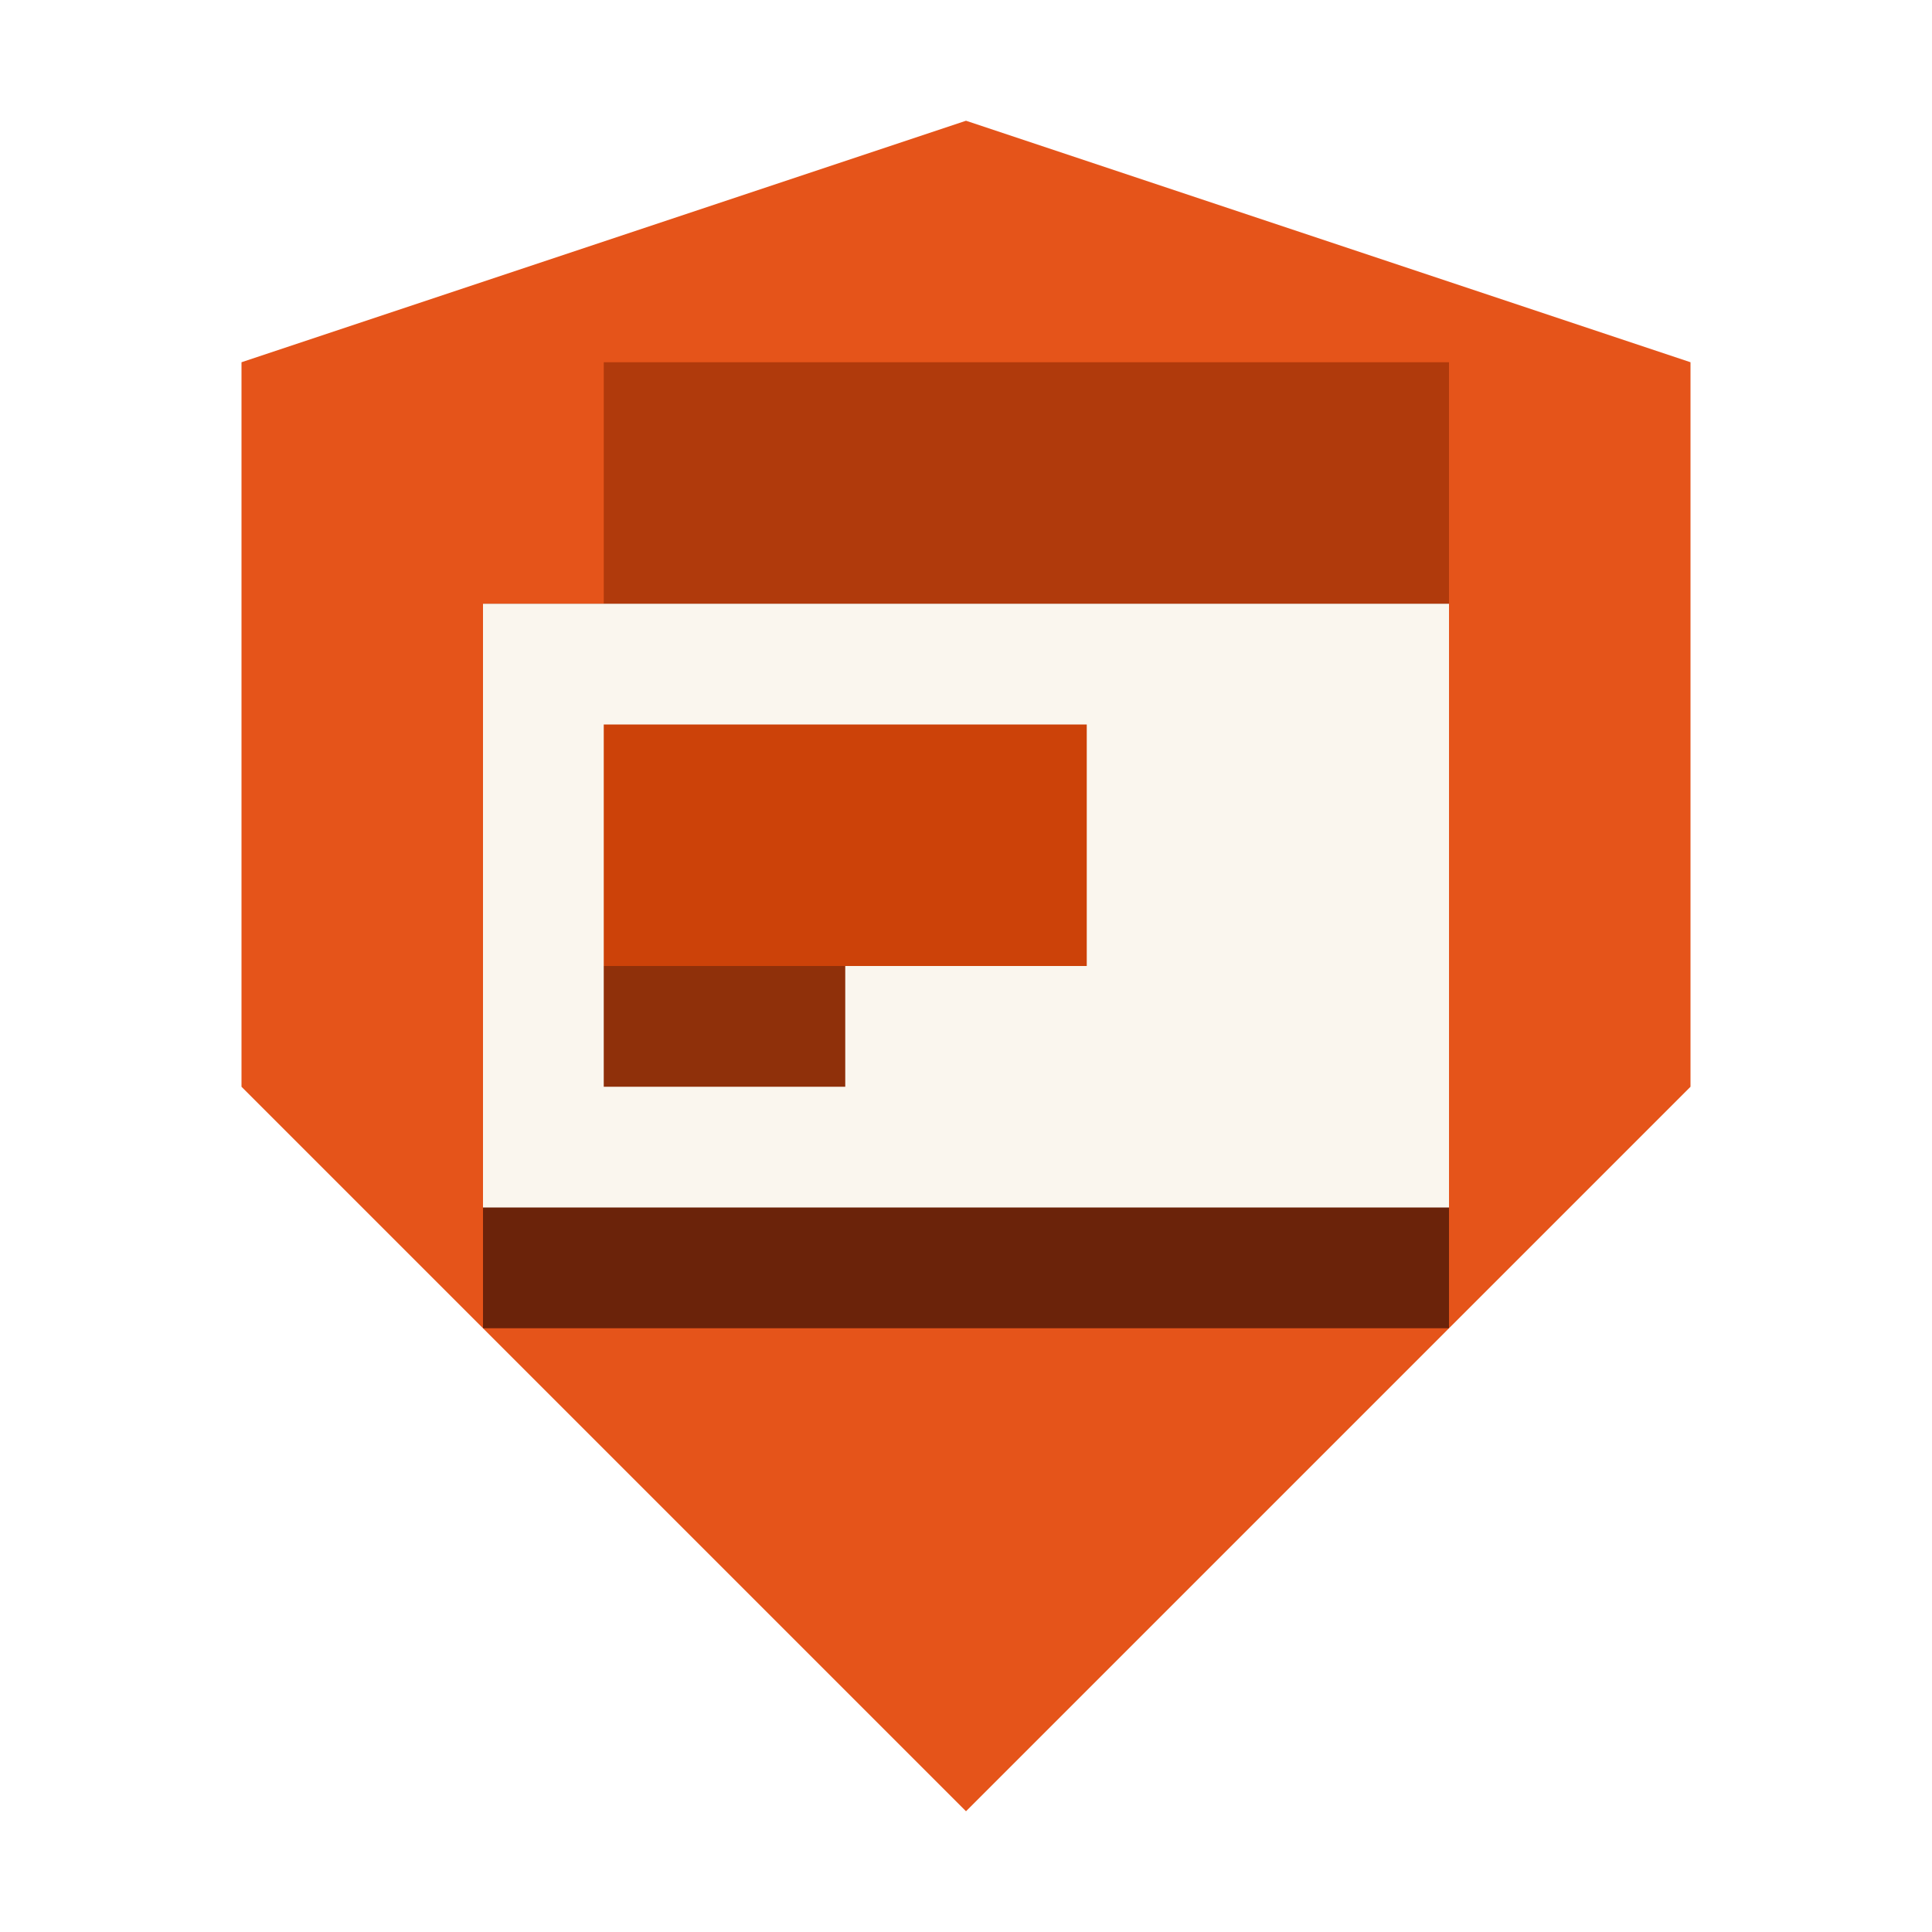
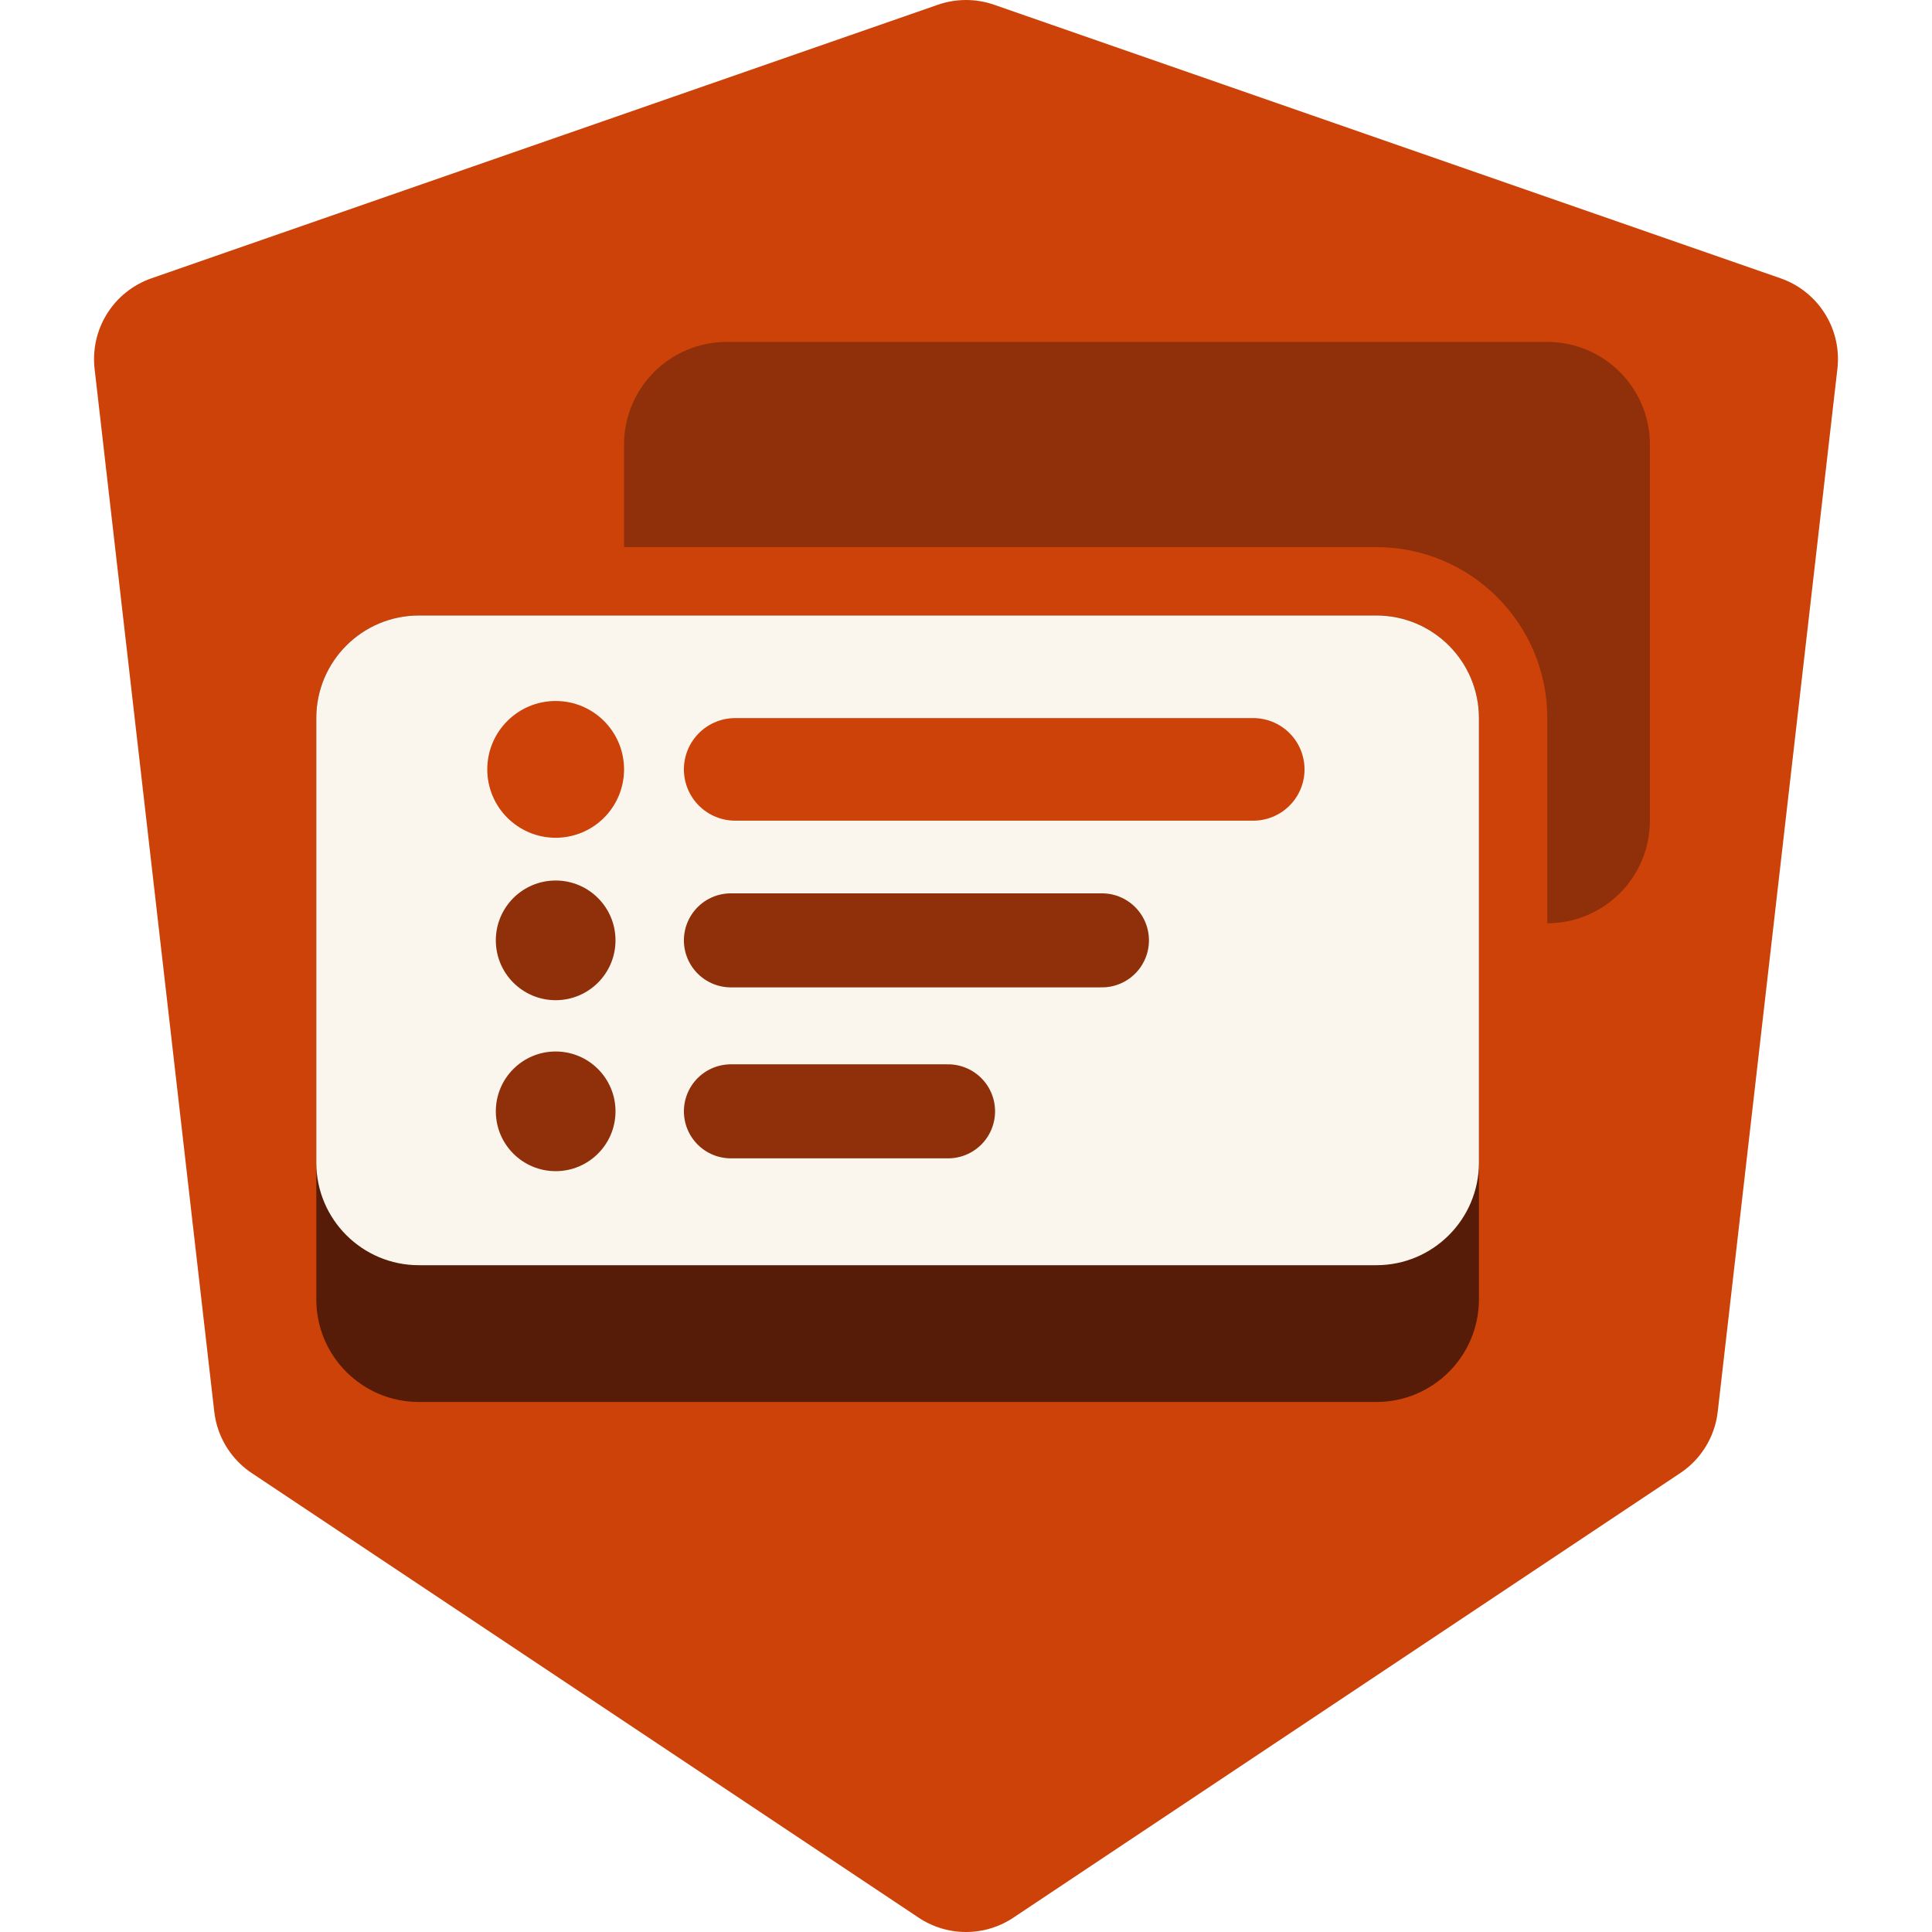
- <svg xmlns="http://www.w3.org/2000/svg" viewBox="0 0 16 16" fill="none" role="img" aria-label="slide.ng">
-   <path d="M8 1L14 3V9L8 15L2 9V3Z" fill="#E5541A" />
-   <path d="M5 3H12V5H5Z" fill="#B03A0C" />
-   <path d="M4 5H12V11H4Z" fill="#6B230A" />
-   <path d="M4 5H12V10H4Z" fill="#FAF6EE" />
-   <path d="M5 6H9V8H5Z" fill="#CC4209" />
-   <path d="M5 8.5H7" stroke="#8F300A" />
+ <svg xmlns="http://www.w3.org/2000/svg" viewBox="7.5 6 113 113" fill="none" role="img" aria-label="slide.ng mark">
+   <path d="M64 11L110 27 103 88 64 114 25 88 18 27Z" fill="#CC4209" stroke="#CC4209" stroke-width="10" stroke-linejoin="round" />
+   <rect x="44" y="26" width="60" height="34" rx="6" fill="#8F300A" />
+   <rect x="22" y="38" width="76" height="56" rx="10" fill="#CC4209" />
+   <rect x="26" y="42" width="68" height="46" rx="6" fill="#561C08" />
+   <rect x="26" y="42" width="68" height="38" rx="6" fill="#FAF6EE" />
+   <circle cx="40" cy="51" r="4" fill="#CC4209" />
+   <path d="M50.5 51h30.3" stroke="#CC4209" stroke-width="6" stroke-linecap="round" />
+   <circle cx="40" cy="61" r="3.5" fill="#8F300A" />
+   <path d="M50.25 61h21.7" stroke="#8F300A" stroke-width="5.5" stroke-linecap="round" />
+   <circle cx="40" cy="71" r="3.5" fill="#8F300A" />
+   <path d="M50.25 71h12.7" stroke="#8F300A" stroke-width="5.5" stroke-linecap="round" />
</svg>
